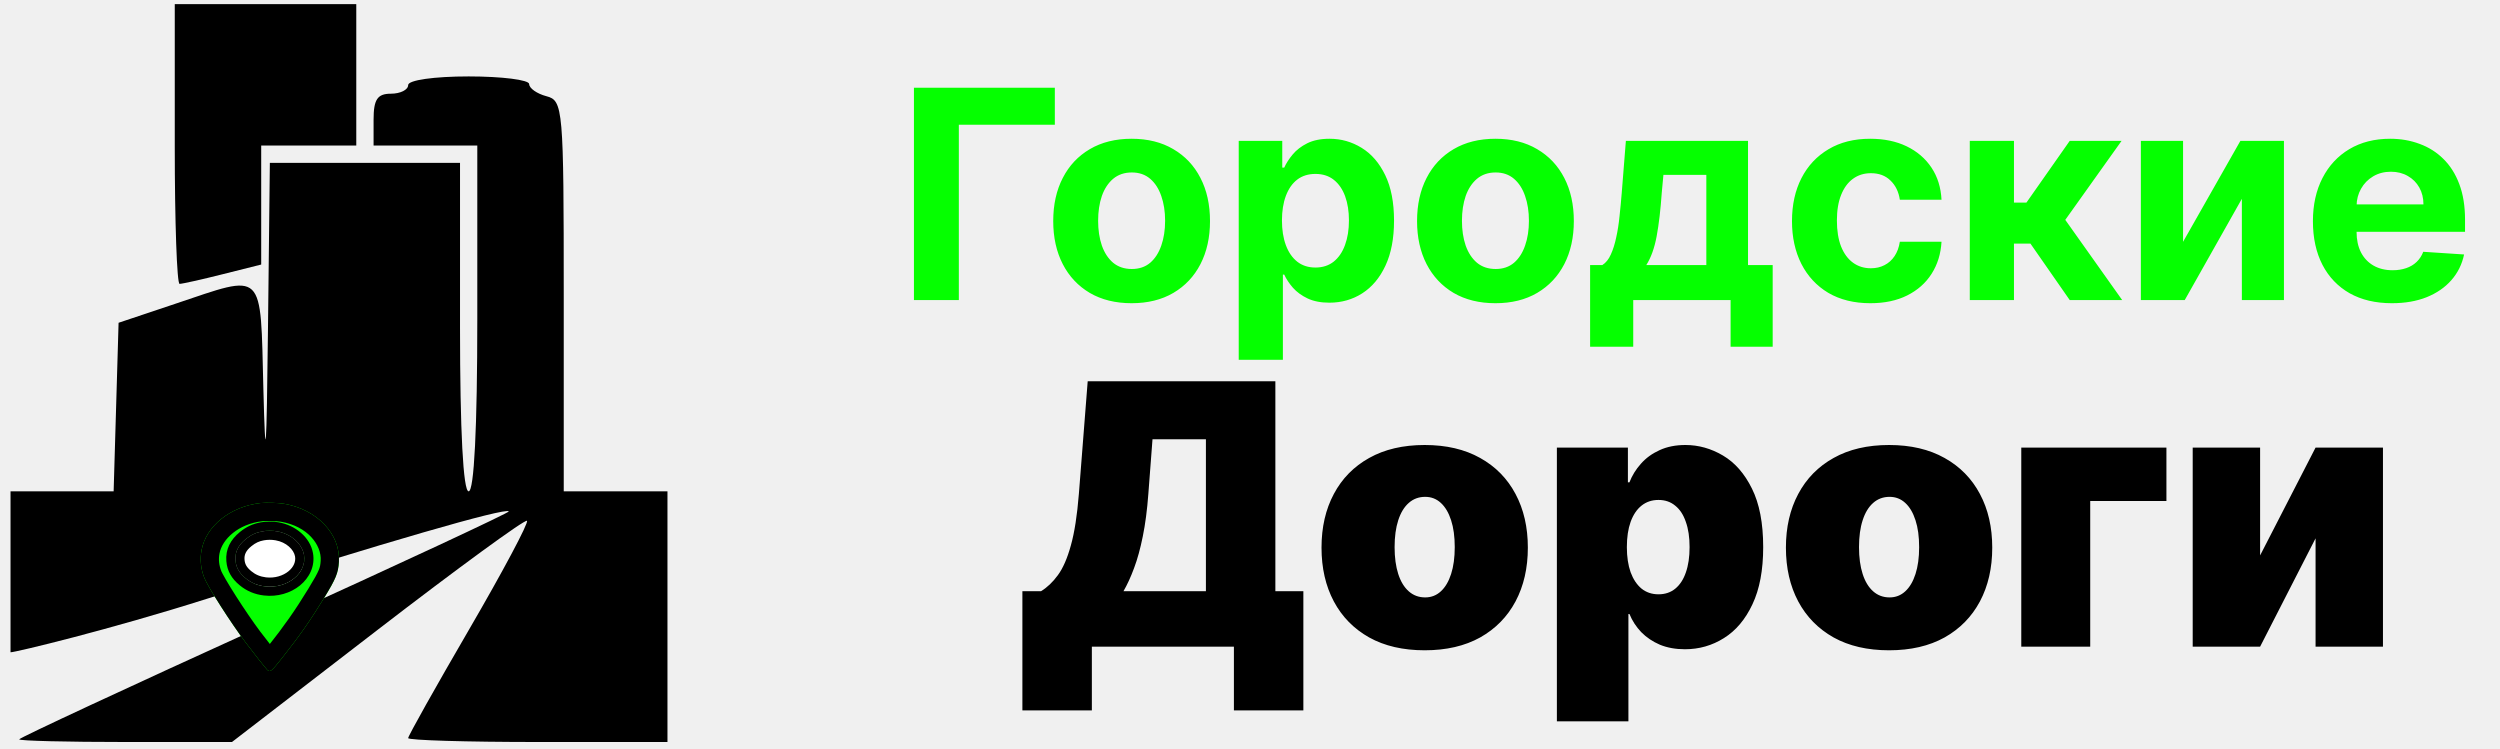
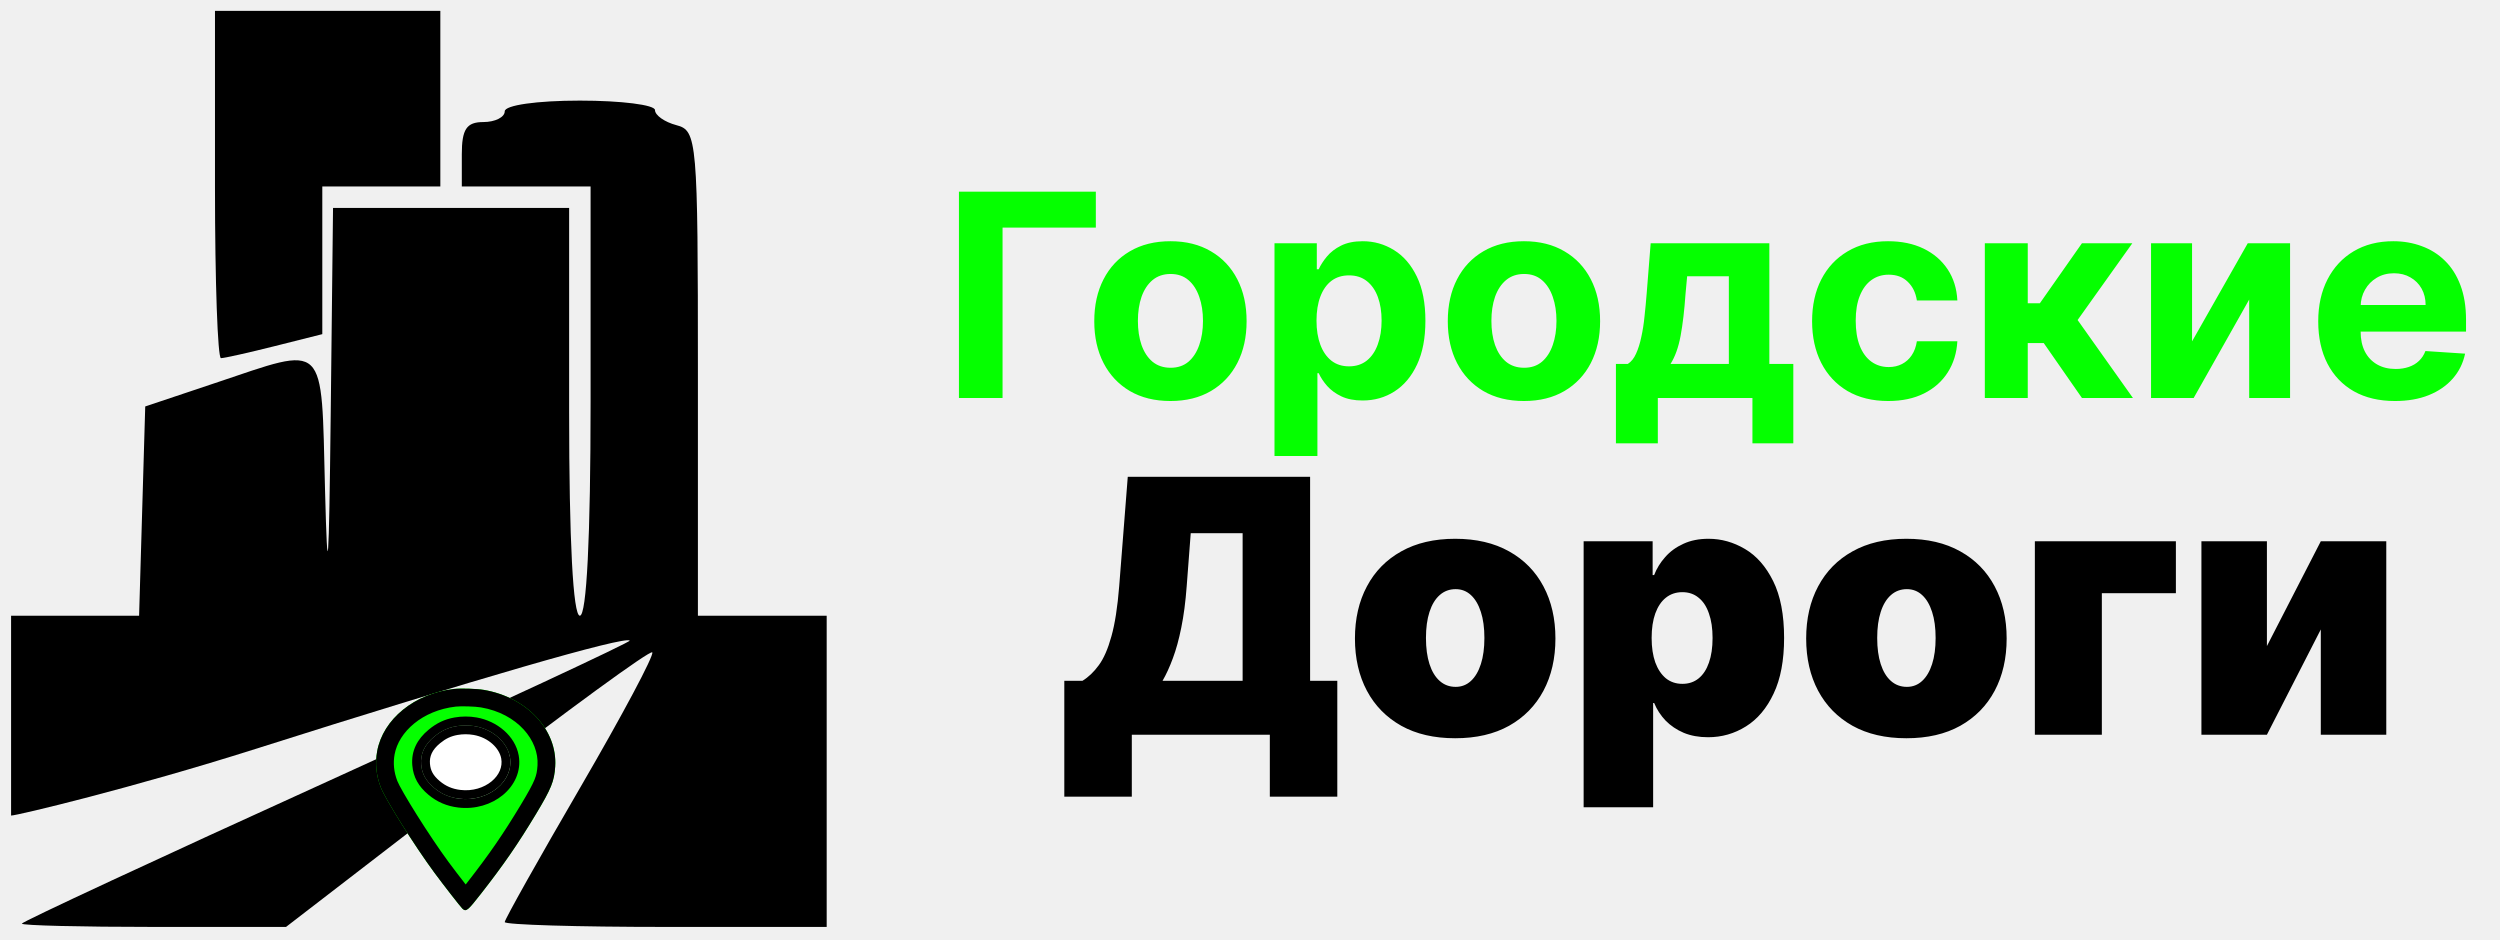
- <svg xmlns="http://www.w3.org/2000/svg" width="137" height="41" viewBox="0 0 137 41" fill="none">
-   <path d="M57.805 4.809V6.837H52.544V16.445H50.084V4.809H57.805ZM62.013 16.616C61.13 16.616 60.367 16.428 59.723 16.053C59.083 15.675 58.588 15.148 58.24 14.474C57.891 13.796 57.717 13.01 57.717 12.116C57.717 11.214 57.891 10.426 58.24 9.752C58.588 9.074 59.083 8.548 59.723 8.173C60.367 7.794 61.13 7.604 62.013 7.604C62.895 7.604 63.657 7.794 64.297 8.173C64.941 8.548 65.437 9.074 65.785 9.752C66.134 10.426 66.308 11.214 66.308 12.116C66.308 13.01 66.134 13.796 65.785 14.474C65.437 15.148 64.941 15.675 64.297 16.053C63.657 16.428 62.895 16.616 62.013 16.616ZM62.024 14.741C62.425 14.741 62.761 14.627 63.03 14.4C63.299 14.169 63.501 13.854 63.638 13.457C63.778 13.059 63.848 12.606 63.848 12.099C63.848 11.591 63.778 11.139 63.638 10.741C63.501 10.343 63.299 10.029 63.03 9.798C62.761 9.567 62.425 9.451 62.024 9.451C61.619 9.451 61.278 9.567 61.001 9.798C60.728 10.029 60.522 10.343 60.382 10.741C60.246 11.139 60.177 11.591 60.177 12.099C60.177 12.606 60.246 13.059 60.382 13.457C60.522 13.854 60.728 14.169 61.001 14.4C61.278 14.627 61.619 14.741 62.024 14.741ZM67.882 19.718V7.718H70.268V9.184H70.376C70.482 8.949 70.636 8.71 70.837 8.468C71.041 8.222 71.306 8.017 71.632 7.854C71.962 7.688 72.371 7.604 72.859 7.604C73.496 7.604 74.083 7.771 74.621 8.104C75.158 8.434 75.588 8.932 75.91 9.599C76.232 10.262 76.393 11.093 76.393 12.093C76.393 13.066 76.236 13.889 75.922 14.559C75.611 15.226 75.187 15.731 74.649 16.076C74.115 16.417 73.516 16.587 72.853 16.587C72.384 16.587 71.984 16.51 71.655 16.354C71.329 16.199 71.062 16.004 70.853 15.769C70.645 15.53 70.486 15.29 70.376 15.048H70.302V19.718H67.882ZM70.251 12.082C70.251 12.601 70.323 13.053 70.467 13.44C70.611 13.826 70.819 14.127 71.092 14.343C71.365 14.555 71.696 14.661 72.087 14.661C72.48 14.661 72.814 14.553 73.087 14.337C73.359 14.118 73.566 13.815 73.706 13.428C73.85 13.038 73.922 12.589 73.922 12.082C73.922 11.578 73.852 11.135 73.712 10.752C73.571 10.37 73.365 10.07 73.092 9.854C72.819 9.638 72.484 9.531 72.087 9.531C71.692 9.531 71.359 9.635 71.087 9.843C70.817 10.051 70.611 10.347 70.467 10.729C70.323 11.112 70.251 11.563 70.251 12.082ZM81.95 16.616C81.067 16.616 80.304 16.428 79.66 16.053C79.02 15.675 78.526 15.148 78.177 14.474C77.829 13.796 77.655 13.01 77.655 12.116C77.655 11.214 77.829 10.426 78.177 9.752C78.526 9.074 79.02 8.548 79.66 8.173C80.304 7.794 81.067 7.604 81.95 7.604C82.833 7.604 83.594 7.794 84.234 8.173C84.878 8.548 85.374 9.074 85.723 9.752C86.071 10.426 86.246 11.214 86.246 12.116C86.246 13.01 86.071 13.796 85.723 14.474C85.374 15.148 84.878 15.675 84.234 16.053C83.594 16.428 82.833 16.616 81.95 16.616ZM81.962 14.741C82.363 14.741 82.698 14.627 82.967 14.4C83.236 14.169 83.439 13.854 83.575 13.457C83.715 13.059 83.785 12.606 83.785 12.099C83.785 11.591 83.715 11.139 83.575 10.741C83.439 10.343 83.236 10.029 82.967 9.798C82.698 9.567 82.363 9.451 81.962 9.451C81.556 9.451 81.215 9.567 80.939 9.798C80.666 10.029 80.46 10.343 80.319 10.741C80.183 11.139 80.115 11.591 80.115 12.099C80.115 12.606 80.183 13.059 80.319 13.457C80.46 13.854 80.666 14.169 80.939 14.4C81.215 14.627 81.556 14.741 81.962 14.741ZM87.138 19.002V14.525H87.808C88.001 14.404 88.156 14.21 88.274 13.945C88.395 13.68 88.494 13.368 88.569 13.008C88.649 12.648 88.71 12.26 88.751 11.843C88.797 11.423 88.837 10.998 88.871 10.57L89.098 7.718H95.791V14.525H97.143V19.002H94.837V16.445H89.501V19.002H87.138ZM90.217 14.525H93.507V9.582H91.155L91.064 10.57C90.999 11.502 90.906 12.294 90.785 12.945C90.664 13.593 90.475 14.12 90.217 14.525ZM102.497 16.616C101.603 16.616 100.834 16.426 100.19 16.048C99.55 15.665 99.058 15.135 98.713 14.457C98.372 13.779 98.201 12.998 98.201 12.116C98.201 11.222 98.374 10.438 98.719 9.763C99.067 9.085 99.561 8.557 100.202 8.178C100.842 7.796 101.603 7.604 102.486 7.604C103.247 7.604 103.914 7.743 104.486 8.019C105.058 8.296 105.51 8.684 105.844 9.184C106.177 9.684 106.361 10.271 106.395 10.945H104.111C104.046 10.51 103.876 10.159 103.599 9.894C103.327 9.625 102.969 9.491 102.525 9.491C102.15 9.491 101.823 9.593 101.542 9.798C101.266 9.998 101.05 10.292 100.895 10.678C100.739 11.065 100.662 11.532 100.662 12.082C100.662 12.639 100.738 13.112 100.889 13.502C101.044 13.892 101.262 14.19 101.542 14.394C101.823 14.599 102.15 14.701 102.525 14.701C102.802 14.701 103.05 14.644 103.27 14.53C103.493 14.417 103.677 14.252 103.821 14.036C103.969 13.816 104.065 13.553 104.111 13.246H106.395C106.357 13.913 106.175 14.5 105.849 15.008C105.527 15.512 105.082 15.905 104.514 16.19C103.946 16.474 103.273 16.616 102.497 16.616ZM107.944 16.445V7.718H110.365V11.104H111.047L113.422 7.718H116.263L113.177 12.048L116.297 16.445H113.422L111.268 13.349H110.365V16.445H107.944ZM119.632 13.252L122.774 7.718H125.16V16.445H122.854V10.894L119.723 16.445H117.319V7.718H119.632V13.252ZM131.078 16.616C130.18 16.616 129.407 16.434 128.76 16.07C128.116 15.703 127.62 15.184 127.271 14.514C126.923 13.839 126.748 13.042 126.748 12.121C126.748 11.224 126.923 10.436 127.271 9.758C127.62 9.08 128.11 8.551 128.743 8.173C129.379 7.794 130.125 7.604 130.981 7.604C131.557 7.604 132.093 7.697 132.589 7.883C133.089 8.065 133.525 8.339 133.896 8.707C134.271 9.074 134.563 9.536 134.771 10.093C134.979 10.646 135.084 11.294 135.084 12.036V12.701H127.714V11.201H132.805C132.805 10.852 132.729 10.544 132.578 10.275C132.426 10.006 132.216 9.796 131.947 9.644C131.682 9.489 131.373 9.411 131.021 9.411C130.654 9.411 130.328 9.496 130.044 9.667C129.764 9.834 129.544 10.059 129.385 10.343C129.226 10.623 129.144 10.936 129.14 11.28V12.707C129.14 13.139 129.22 13.512 129.379 13.826C129.542 14.14 129.771 14.383 130.067 14.553C130.362 14.724 130.712 14.809 131.118 14.809C131.387 14.809 131.633 14.771 131.856 14.695C132.08 14.62 132.271 14.506 132.43 14.354C132.589 14.203 132.711 14.017 132.794 13.798L135.032 13.945C134.919 14.483 134.686 14.953 134.334 15.354C133.985 15.752 133.534 16.063 132.981 16.286C132.432 16.506 131.798 16.616 131.078 16.616Z" fill="#05FF00" />
-   <path d="M56.027 38.931V32.397H57.05C57.39 32.189 57.698 31.895 57.973 31.517C58.252 31.138 58.489 30.596 58.683 29.89C58.882 29.185 59.029 28.24 59.123 27.056L59.606 20.892H69.89V32.397H71.424V38.931H67.618V35.437H59.834V38.931H56.027ZM61.567 32.397H66.084V24.073H63.157L62.93 27.056C62.864 27.947 62.762 28.725 62.625 29.393C62.492 30.056 62.334 30.634 62.149 31.126C61.969 31.614 61.775 32.037 61.567 32.397ZM78.072 35.636C76.889 35.636 75.875 35.401 75.032 34.933C74.19 34.459 73.543 33.801 73.094 32.958C72.644 32.111 72.419 31.128 72.419 30.011C72.419 28.893 72.644 27.913 73.094 27.07C73.543 26.223 74.19 25.565 75.032 25.096C75.875 24.623 76.889 24.386 78.072 24.386C79.256 24.386 80.269 24.623 81.112 25.096C81.955 25.565 82.601 26.223 83.051 27.07C83.501 27.913 83.726 28.893 83.726 30.011C83.726 31.128 83.501 32.111 83.051 32.958C82.601 33.801 81.955 34.459 81.112 34.933C80.269 35.401 79.256 35.636 78.072 35.636ZM78.101 32.738C78.432 32.738 78.719 32.627 78.96 32.404C79.201 32.182 79.389 31.865 79.521 31.453C79.654 31.041 79.72 30.551 79.72 29.983C79.72 29.41 79.654 28.919 79.521 28.512C79.389 28.1 79.201 27.783 78.96 27.561C78.719 27.338 78.432 27.227 78.101 27.227C77.75 27.227 77.45 27.338 77.199 27.561C76.948 27.783 76.756 28.1 76.623 28.512C76.491 28.919 76.424 29.41 76.424 29.983C76.424 30.551 76.491 31.041 76.623 31.453C76.756 31.865 76.948 32.182 77.199 32.404C77.45 32.627 77.75 32.738 78.101 32.738ZM85.317 39.528V24.528H89.209V26.431H89.294C89.436 26.062 89.644 25.724 89.919 25.416C90.194 25.103 90.534 24.855 90.942 24.67C91.349 24.481 91.822 24.386 92.362 24.386C93.082 24.386 93.766 24.578 94.415 24.961C95.068 25.345 95.598 25.948 96.005 26.772C96.417 27.596 96.623 28.666 96.623 29.983C96.623 31.242 96.427 32.286 96.034 33.115C95.646 33.943 95.125 34.561 94.471 34.968C93.823 35.376 93.11 35.579 92.334 35.579C91.822 35.579 91.365 35.496 90.963 35.331C90.565 35.16 90.224 34.93 89.94 34.642C89.661 34.348 89.445 34.017 89.294 33.647H89.237V39.528H85.317ZM89.152 29.983C89.152 30.513 89.221 30.972 89.358 31.36C89.5 31.744 89.699 32.042 89.954 32.255C90.215 32.464 90.525 32.568 90.885 32.568C91.245 32.568 91.55 32.466 91.801 32.262C92.057 32.054 92.251 31.758 92.383 31.375C92.521 30.986 92.589 30.522 92.589 29.983C92.589 29.443 92.521 28.981 92.383 28.598C92.251 28.209 92.057 27.913 91.801 27.71C91.55 27.501 91.245 27.397 90.885 27.397C90.525 27.397 90.215 27.501 89.954 27.71C89.699 27.913 89.5 28.209 89.358 28.598C89.221 28.981 89.152 29.443 89.152 29.983ZM103.521 35.636C102.338 35.636 101.325 35.401 100.482 34.933C99.639 34.459 98.993 33.801 98.543 32.958C98.093 32.111 97.868 31.128 97.868 30.011C97.868 28.893 98.093 27.913 98.543 27.07C98.993 26.223 99.639 25.565 100.482 25.096C101.325 24.623 102.338 24.386 103.521 24.386C104.705 24.386 105.718 24.623 106.561 25.096C107.404 25.565 108.05 26.223 108.5 27.07C108.95 27.913 109.175 28.893 109.175 30.011C109.175 31.128 108.95 32.111 108.5 32.958C108.05 33.801 107.404 34.459 106.561 34.933C105.718 35.401 104.705 35.636 103.521 35.636ZM103.55 32.738C103.881 32.738 104.168 32.627 104.409 32.404C104.651 32.182 104.838 31.865 104.97 31.453C105.103 31.041 105.169 30.551 105.169 29.983C105.169 29.41 105.103 28.919 104.97 28.512C104.838 28.1 104.651 27.783 104.409 27.561C104.168 27.338 103.881 27.227 103.55 27.227C103.2 27.227 102.899 27.338 102.648 27.561C102.397 27.783 102.205 28.1 102.073 28.512C101.94 28.919 101.874 29.41 101.874 29.983C101.874 30.551 101.94 31.041 102.073 31.453C102.205 31.865 102.397 32.182 102.648 32.404C102.899 32.627 103.2 32.738 103.55 32.738ZM118.72 24.528V27.454H114.544V35.437H110.766V24.528H118.72ZM123.854 30.437L126.893 24.528H130.586V35.437H126.893V29.5L123.854 35.437H120.16V24.528H123.854V30.437Z" fill="black" />
-   <path fill-rule="evenodd" clip-rule="evenodd" d="M22.367 4.662C22.367 4.922 21.94 5.135 21.419 5.135C20.682 5.135 20.472 5.451 20.472 6.556V7.977H23.314H26.156V17.451C26.156 23.451 25.982 26.925 25.682 26.925C25.383 26.925 25.209 23.609 25.209 17.925V8.925H19.998H14.788L14.685 18.043C14.608 24.942 14.547 25.749 14.434 21.359C14.263 14.698 14.562 14.988 9.577 16.657L6.498 17.688L6.363 22.306L6.227 26.925H3.402H0.577V31.425C0.577 34.148 0.577 35.746 0.577 35.746C0.841 35.746 5.957 34.522 11.36 32.807C21.044 29.732 27.676 27.812 27.885 28.022C27.944 28.082 21.931 30.884 14.521 34.251C7.113 37.618 1.051 40.438 1.051 40.517C1.051 40.597 3.675 40.662 6.881 40.662H12.712L20.702 34.509C25.097 31.125 28.776 28.439 28.878 28.541C28.98 28.644 27.557 31.316 25.715 34.481C23.873 37.645 22.367 40.33 22.367 40.448C22.367 40.566 25.564 40.662 29.472 40.662H36.577V33.793V26.925H33.735H30.893V16.222C30.893 5.919 30.858 5.511 29.946 5.273C29.424 5.136 28.998 4.836 28.998 4.606C28.998 4.377 27.506 4.188 25.682 4.188C23.788 4.188 22.367 4.391 22.367 4.662Z" fill="black" />
-   <path d="M9.577 0.227V8.028C9.577 12.169 9.696 15.556 9.841 15.556C9.986 15.556 11.052 15.318 12.209 15.026L14.314 14.497V11.237V7.977H16.919H19.524V4.239V0.227H9.577Z" fill="black" />
+ <svg xmlns="http://www.w3.org/2000/svg" width="141" height="53" viewBox="0 0 141 53" fill="none">
+   <path d="M61.805 10.81V12.838H56.544V22.446H54.084V10.81H61.805ZM66.013 22.617C65.13 22.617 64.367 22.429 63.723 22.054C63.083 21.675 62.588 21.149 62.24 20.475C61.891 19.797 61.717 19.011 61.717 18.117C61.717 17.215 61.891 16.427 62.24 15.753C62.588 15.075 63.083 14.549 63.723 14.174C64.367 13.795 65.13 13.605 66.013 13.605C66.895 13.605 67.656 13.795 68.297 14.174C68.941 14.549 69.437 15.075 69.785 15.753C70.134 16.427 70.308 17.215 70.308 18.117C70.308 19.011 70.134 19.797 69.785 20.475C69.437 21.149 68.941 21.675 68.297 22.054C67.656 22.429 66.895 22.617 66.013 22.617ZM66.024 20.742C66.425 20.742 66.761 20.628 67.03 20.401C67.299 20.17 67.501 19.855 67.638 19.458C67.778 19.06 67.848 18.607 67.848 18.1C67.848 17.592 67.778 17.14 67.638 16.742C67.501 16.344 67.299 16.03 67.03 15.799C66.761 15.568 66.425 15.452 66.024 15.452C65.619 15.452 65.278 15.568 65.001 15.799C64.728 16.03 64.522 16.344 64.382 16.742C64.246 17.14 64.177 17.592 64.177 18.1C64.177 18.607 64.246 19.06 64.382 19.458C64.522 19.855 64.728 20.17 65.001 20.401C65.278 20.628 65.619 20.742 66.024 20.742ZM71.882 25.719V13.719H74.268V15.185H74.376C74.482 14.95 74.636 14.711 74.837 14.469C75.041 14.223 75.306 14.018 75.632 13.855C75.962 13.689 76.371 13.605 76.859 13.605C77.496 13.605 78.083 13.772 78.621 14.105C79.158 14.435 79.588 14.933 79.91 15.6C80.232 16.263 80.393 17.094 80.393 18.094C80.393 19.067 80.236 19.89 79.922 20.56C79.611 21.227 79.187 21.732 78.649 22.077C78.115 22.418 77.516 22.588 76.853 22.588C76.384 22.588 75.984 22.511 75.655 22.355C75.329 22.2 75.062 22.005 74.853 21.77C74.645 21.532 74.486 21.291 74.376 21.049H74.302V25.719H71.882ZM74.251 18.083C74.251 18.602 74.323 19.054 74.467 19.441C74.611 19.827 74.819 20.128 75.092 20.344C75.365 20.556 75.696 20.662 76.087 20.662C76.48 20.662 76.814 20.554 77.087 20.338C77.359 20.119 77.566 19.816 77.706 19.429C77.85 19.039 77.922 18.59 77.922 18.083C77.922 17.579 77.852 17.136 77.712 16.753C77.571 16.37 77.365 16.071 77.092 15.855C76.819 15.639 76.484 15.531 76.087 15.531C75.692 15.531 75.359 15.636 75.087 15.844C74.817 16.052 74.611 16.348 74.467 16.73C74.323 17.113 74.251 17.564 74.251 18.083ZM85.95 22.617C85.067 22.617 84.304 22.429 83.66 22.054C83.02 21.675 82.526 21.149 82.177 20.475C81.829 19.797 81.655 19.011 81.655 18.117C81.655 17.215 81.829 16.427 82.177 15.753C82.526 15.075 83.02 14.549 83.66 14.174C84.304 13.795 85.067 13.605 85.95 13.605C86.833 13.605 87.594 13.795 88.234 14.174C88.878 14.549 89.374 15.075 89.723 15.753C90.071 16.427 90.246 17.215 90.246 18.117C90.246 19.011 90.071 19.797 89.723 20.475C89.374 21.149 88.878 21.675 88.234 22.054C87.594 22.429 86.833 22.617 85.95 22.617ZM85.962 20.742C86.363 20.742 86.698 20.628 86.967 20.401C87.236 20.17 87.439 19.855 87.575 19.458C87.715 19.06 87.785 18.607 87.785 18.1C87.785 17.592 87.715 17.14 87.575 16.742C87.439 16.344 87.236 16.03 86.967 15.799C86.698 15.568 86.363 15.452 85.962 15.452C85.556 15.452 85.215 15.568 84.939 15.799C84.666 16.03 84.46 16.344 84.319 16.742C84.183 17.14 84.115 17.592 84.115 18.1C84.115 18.607 84.183 19.06 84.319 19.458C84.46 19.855 84.666 20.17 84.939 20.401C85.215 20.628 85.556 20.742 85.962 20.742ZM91.138 25.003V20.526H91.808C92.001 20.405 92.156 20.211 92.274 19.946C92.395 19.681 92.494 19.369 92.569 19.009C92.649 18.649 92.71 18.261 92.751 17.844C92.797 17.424 92.837 16.999 92.871 16.571L93.098 13.719H99.791V20.526H101.143V25.003H98.837V22.446H93.501V25.003H91.138ZM94.217 20.526H97.507V15.583H95.155L95.064 16.571C94.999 17.503 94.906 18.295 94.785 18.946C94.664 19.594 94.475 20.12 94.217 20.526ZM106.497 22.617C105.603 22.617 104.834 22.427 104.19 22.049C103.55 21.666 103.058 21.136 102.713 20.458C102.372 19.78 102.202 18.999 102.202 18.117C102.202 17.223 102.374 16.439 102.719 15.764C103.067 15.086 103.561 14.558 104.202 14.179C104.842 13.797 105.603 13.605 106.486 13.605C107.247 13.605 107.914 13.744 108.486 14.02C109.058 14.297 109.51 14.685 109.844 15.185C110.177 15.685 110.361 16.272 110.395 16.946H108.111C108.046 16.511 107.876 16.16 107.599 15.895C107.327 15.626 106.969 15.492 106.525 15.492C106.15 15.492 105.823 15.594 105.542 15.799C105.266 15.999 105.05 16.293 104.895 16.679C104.739 17.066 104.662 17.533 104.662 18.083C104.662 18.64 104.738 19.113 104.889 19.503C105.044 19.893 105.262 20.191 105.542 20.395C105.823 20.6 106.15 20.702 106.525 20.702C106.802 20.702 107.05 20.645 107.27 20.532C107.493 20.418 107.677 20.253 107.821 20.037C107.969 19.817 108.065 19.554 108.111 19.247H110.395C110.357 19.914 110.175 20.501 109.849 21.009C109.527 21.513 109.082 21.907 108.514 22.191C107.946 22.475 107.273 22.617 106.497 22.617ZM111.944 22.446V13.719H114.365V17.105H115.047L117.422 13.719H120.263L117.177 18.049L120.297 22.446H117.422L115.268 19.35H114.365V22.446H111.944ZM123.632 19.253L126.774 13.719H129.16V22.446H126.854V16.895L123.723 22.446H121.319V13.719H123.632V19.253ZM135.078 22.617C134.18 22.617 133.407 22.435 132.76 22.071C132.116 21.704 131.62 21.185 131.271 20.515C130.923 19.84 130.748 19.043 130.748 18.122C130.748 17.225 130.923 16.437 131.271 15.759C131.62 15.081 132.11 14.552 132.743 14.174C133.379 13.795 134.125 13.605 134.981 13.605C135.557 13.605 136.093 13.698 136.589 13.884C137.089 14.066 137.525 14.34 137.896 14.708C138.271 15.075 138.563 15.537 138.771 16.094C138.979 16.647 139.084 17.295 139.084 18.037V18.702H131.714V17.202H136.805C136.805 16.854 136.729 16.545 136.578 16.276C136.426 16.007 136.216 15.797 135.947 15.645C135.682 15.49 135.373 15.412 135.021 15.412C134.654 15.412 134.328 15.497 134.044 15.668C133.764 15.835 133.544 16.06 133.385 16.344C133.226 16.624 133.144 16.937 133.14 17.282V18.708C133.14 19.14 133.22 19.513 133.379 19.827C133.542 20.141 133.771 20.384 134.067 20.554C134.362 20.725 134.712 20.81 135.118 20.81C135.387 20.81 135.633 20.772 135.856 20.696C136.08 20.62 136.271 20.507 136.43 20.355C136.589 20.204 136.711 20.018 136.794 19.799L139.032 19.946C138.919 20.484 138.686 20.954 138.334 21.355C137.985 21.753 137.534 22.064 136.981 22.287C136.432 22.507 135.798 22.617 135.078 22.617Z" fill="#05FF00" />
+   <path d="M60.027 44.932V38.398H61.05C61.39 38.19 61.698 37.896 61.973 37.517C62.252 37.139 62.489 36.597 62.683 35.891C62.882 35.186 63.029 34.241 63.123 33.057L63.606 26.892H73.89V38.398H75.424V44.932H71.618V41.438H63.834V44.932H60.027ZM65.567 38.398H70.084V30.074H67.157L66.93 33.057C66.864 33.947 66.762 34.726 66.625 35.394C66.492 36.057 66.334 36.635 66.149 37.127C65.969 37.615 65.775 38.038 65.567 38.398ZM82.072 41.637C80.889 41.637 79.875 41.403 79.032 40.934C78.19 40.46 77.543 39.802 77.094 38.959C76.644 38.112 76.419 37.129 76.419 36.012C76.419 34.894 76.644 33.914 77.094 33.072C77.543 32.224 78.19 31.566 79.032 31.097C79.875 30.624 80.889 30.387 82.072 30.387C83.256 30.387 84.269 30.624 85.112 31.097C85.955 31.566 86.601 32.224 87.051 33.072C87.501 33.914 87.726 34.894 87.726 36.012C87.726 37.129 87.501 38.112 87.051 38.959C86.601 39.802 85.955 40.46 85.112 40.934C84.269 41.403 83.256 41.637 82.072 41.637ZM82.101 38.739C82.432 38.739 82.719 38.628 82.96 38.405C83.201 38.183 83.389 37.865 83.521 37.454C83.654 37.042 83.72 36.552 83.72 35.983C83.72 35.41 83.654 34.92 83.521 34.513C83.389 34.101 83.201 33.784 82.96 33.562C82.719 33.339 82.432 33.228 82.101 33.228C81.75 33.228 81.45 33.339 81.199 33.562C80.948 33.784 80.756 34.101 80.623 34.513C80.491 34.92 80.424 35.41 80.424 35.983C80.424 36.552 80.491 37.042 80.623 37.454C80.756 37.865 80.948 38.183 81.199 38.405C81.45 38.628 81.75 38.739 82.101 38.739ZM89.317 45.529V30.529H93.209V32.432H93.294C93.436 32.063 93.644 31.724 93.919 31.417C94.194 31.104 94.534 30.856 94.942 30.671C95.349 30.482 95.822 30.387 96.362 30.387C97.082 30.387 97.766 30.579 98.415 30.962C99.068 31.346 99.598 31.949 100.006 32.773C100.417 33.597 100.623 34.667 100.623 35.983C100.623 37.243 100.427 38.287 100.034 39.115C99.646 39.944 99.125 40.562 98.471 40.969C97.823 41.376 97.11 41.58 96.334 41.58C95.822 41.58 95.365 41.497 94.963 41.331C94.565 41.161 94.224 40.931 93.94 40.642C93.661 40.349 93.445 40.017 93.294 39.648H93.237V45.529H89.317ZM93.152 35.983C93.152 36.514 93.221 36.973 93.358 37.361C93.5 37.745 93.699 38.043 93.954 38.256C94.215 38.465 94.525 38.569 94.885 38.569C95.245 38.569 95.55 38.467 95.801 38.263C96.057 38.055 96.251 37.759 96.383 37.376C96.521 36.987 96.589 36.523 96.589 35.983C96.589 35.444 96.521 34.982 96.383 34.599C96.251 34.21 96.057 33.914 95.801 33.711C95.55 33.502 95.245 33.398 94.885 33.398C94.525 33.398 94.215 33.502 93.954 33.711C93.699 33.914 93.5 34.21 93.358 34.599C93.221 34.982 93.152 35.444 93.152 35.983ZM107.521 41.637C106.338 41.637 105.325 41.403 104.482 40.934C103.639 40.46 102.993 39.802 102.543 38.959C102.093 38.112 101.868 37.129 101.868 36.012C101.868 34.894 102.093 33.914 102.543 33.072C102.993 32.224 103.639 31.566 104.482 31.097C105.325 30.624 106.338 30.387 107.521 30.387C108.705 30.387 109.718 30.624 110.561 31.097C111.404 31.566 112.05 32.224 112.5 33.072C112.95 33.914 113.175 34.894 113.175 36.012C113.175 37.129 112.95 38.112 112.5 38.959C112.05 39.802 111.404 40.46 110.561 40.934C109.718 41.403 108.705 41.637 107.521 41.637ZM107.55 38.739C107.881 38.739 108.168 38.628 108.409 38.405C108.651 38.183 108.838 37.865 108.97 37.454C109.103 37.042 109.169 36.552 109.169 35.983C109.169 35.41 109.103 34.92 108.97 34.513C108.838 34.101 108.651 33.784 108.409 33.562C108.168 33.339 107.881 33.228 107.55 33.228C107.2 33.228 106.899 33.339 106.648 33.562C106.397 33.784 106.205 34.101 106.073 34.513C105.94 34.92 105.874 35.41 105.874 35.983C105.874 36.552 105.94 37.042 106.073 37.454C106.205 37.865 106.397 38.183 106.648 38.405C106.899 38.628 107.2 38.739 107.55 38.739ZM122.72 30.529V33.455H118.544V41.438H114.766V30.529H122.72ZM127.854 36.438L130.893 30.529H134.586V41.438H130.893V35.501L127.854 41.438H124.16V30.529H127.854V36.438Z" fill="black" />
+   <path fill-rule="evenodd" clip-rule="evenodd" d="M28.467 6.279C28.467 6.612 27.922 6.884 27.257 6.884C26.315 6.884 26.046 7.288 26.046 8.7V10.516H29.678H33.309V22.621C33.309 30.288 33.087 34.726 32.704 34.726C32.321 34.726 32.099 30.489 32.099 23.226V11.726H25.441H18.783L18.652 23.378C18.553 32.192 18.475 33.223 18.331 27.614C18.112 19.102 18.495 19.473 12.125 21.606L8.191 22.924L8.018 28.825L7.845 34.726H4.235H0.625V40.476C0.625 43.956 0.625 45.998 0.625 45.998C0.963 45.998 7.5 44.433 14.403 42.242C26.777 38.313 35.251 35.86 35.518 36.129C35.594 36.204 27.91 39.785 18.443 44.088C8.976 48.389 1.23 51.992 1.23 52.094C1.23 52.196 4.583 52.279 8.68 52.279H16.131L26.34 44.417C31.956 40.092 36.657 36.661 36.787 36.792C36.918 36.923 35.099 40.337 32.746 44.381C30.392 48.424 28.467 51.855 28.467 52.005C28.467 52.156 32.553 52.279 37.546 52.279H46.625V43.502V34.726H42.993H39.362V21.051C39.362 7.885 39.317 7.364 38.151 7.06C37.486 6.885 36.941 6.502 36.941 6.208C36.941 5.914 35.034 5.674 32.704 5.674C30.283 5.674 28.467 5.933 28.467 6.279Z" fill="black" />
+   <path d="M12.125 0.612V10.58C12.125 15.871 12.277 20.2 12.462 20.2C12.648 20.2 14.01 19.895 15.488 19.523L18.178 18.846V14.68V10.516H21.507H24.835V5.738V0.612H12.125Z" fill="black" />
  <mask id="path-4-inside-1_97_1903" fill="white">
-     <path fill-rule="evenodd" clip-rule="evenodd" d="M14.284 27.566C12.627 27.753 11.291 28.82 11.043 30.157C10.95 30.659 11.002 31.17 11.197 31.665C11.395 32.167 12.633 34.106 13.46 35.208C13.842 35.719 14.578 36.648 14.649 36.712C14.806 36.851 14.869 36.8 15.441 36.079C16.403 34.865 16.99 34.027 17.761 32.767C18.406 31.713 18.533 31.403 18.572 30.789C18.668 29.276 17.375 27.91 15.557 27.605C15.245 27.553 14.584 27.533 14.284 27.566ZM14.377 29.117C14.029 29.178 13.753 29.306 13.463 29.542C13.047 29.88 12.865 30.258 12.902 30.71C12.934 31.099 13.1 31.395 13.449 31.684C13.76 31.941 14.103 32.086 14.518 32.135C15.755 32.281 16.839 31.401 16.659 30.398C16.548 29.778 15.934 29.244 15.184 29.115C14.919 29.07 14.639 29.07 14.377 29.117Z" />
-     <path d="M14.377 29.117C14.029 29.178 13.753 29.306 13.463 29.542C13.047 29.88 12.865 30.258 12.902 30.71C12.934 31.099 13.1 31.395 13.449 31.684C13.76 31.941 14.103 32.086 14.518 32.135C15.755 32.281 16.839 31.401 16.659 30.398C16.548 29.778 15.934 29.244 15.184 29.115C14.919 29.07 14.639 29.07 14.377 29.117Z" />
+     <path fill-rule="evenodd" clip-rule="evenodd" d="M25.595 38.858C23.384 39.111 21.603 40.557 21.272 42.369C21.148 43.048 21.217 43.74 21.478 44.412C21.741 45.091 23.393 47.718 24.495 49.212C25.005 49.904 25.986 51.163 26.082 51.25C26.291 51.438 26.375 51.37 27.138 50.392C28.421 48.748 29.203 47.612 30.233 45.904C31.093 44.477 31.262 44.057 31.314 43.225C31.441 41.174 29.717 39.324 27.293 38.911C26.876 38.84 25.994 38.813 25.595 38.858ZM25.719 40.959C25.255 41.042 24.886 41.216 24.5 41.535C23.945 41.992 23.702 42.506 23.751 43.118C23.794 43.645 24.015 44.046 24.481 44.437C24.895 44.786 25.354 44.982 25.907 45.048C27.556 45.246 29.002 44.054 28.762 42.695C28.614 41.855 27.795 41.132 26.794 40.957C26.442 40.895 26.068 40.896 25.719 40.959Z" />
+     <path d="M25.719 40.959C25.255 41.042 24.886 41.216 24.5 41.535C23.945 41.992 23.702 42.506 23.751 43.118C23.794 43.645 24.015 44.046 24.481 44.437C24.895 44.786 25.354 44.982 25.907 45.048C27.556 45.246 29.002 44.054 28.762 42.695C28.614 41.855 27.795 41.132 26.794 40.957C26.442 40.895 26.068 40.896 25.719 40.959Z" />
  </mask>
-   <path fill-rule="evenodd" clip-rule="evenodd" d="M14.284 27.566C12.627 27.753 11.291 28.82 11.043 30.157C10.95 30.659 11.002 31.17 11.197 31.665C11.395 32.167 12.633 34.106 13.46 35.208C13.842 35.719 14.578 36.648 14.649 36.712C14.806 36.851 14.869 36.8 15.441 36.079C16.403 34.865 16.99 34.027 17.761 32.767C18.406 31.713 18.533 31.403 18.572 30.789C18.668 29.276 17.375 27.91 15.557 27.605C15.245 27.553 14.584 27.533 14.284 27.566ZM14.377 29.117C14.029 29.178 13.753 29.306 13.463 29.542C13.047 29.88 12.865 30.258 12.902 30.71C12.934 31.099 13.1 31.395 13.449 31.684C13.76 31.941 14.103 32.086 14.518 32.135C15.755 32.281 16.839 31.401 16.659 30.398C16.548 29.778 15.934 29.244 15.184 29.115C14.919 29.07 14.639 29.07 14.377 29.117Z" fill="#05FF00" />
-   <path d="M14.377 29.117C14.029 29.178 13.753 29.306 13.463 29.542C13.047 29.88 12.865 30.258 12.902 30.71C12.934 31.099 13.1 31.395 13.449 31.684C13.76 31.941 14.103 32.086 14.518 32.135C15.755 32.281 16.839 31.401 16.659 30.398C16.548 29.778 15.934 29.244 15.184 29.115C14.919 29.07 14.639 29.07 14.377 29.117Z" fill="white" />
-   <path d="M14.377 29.117L14.29 28.624L14.29 28.624L14.377 29.117ZM13.463 29.542L13.778 29.93L13.778 29.93L13.463 29.542ZM12.902 30.71L13.4 30.669L13.4 30.669L12.902 30.71ZM13.449 31.684L13.768 31.299L13.768 31.299L13.449 31.684ZM14.518 32.135L14.577 31.639L14.577 31.639L14.518 32.135ZM16.659 30.398L16.167 30.486L16.167 30.486L16.659 30.398ZM15.184 29.115L15.099 29.608L15.099 29.608L15.184 29.115ZM14.29 28.624C13.854 28.701 13.5 28.868 13.148 29.153L13.778 29.93C14.006 29.745 14.204 29.655 14.464 29.609L14.29 28.624ZM13.148 29.153C12.63 29.573 12.351 30.103 12.404 30.751L13.4 30.669C13.379 30.413 13.463 30.185 13.778 29.93L13.148 29.153ZM12.404 30.751C12.448 31.296 12.695 31.709 13.13 32.069L13.768 31.299C13.505 31.081 13.419 30.903 13.4 30.669L12.404 30.751ZM13.13 32.069C13.518 32.39 13.953 32.572 14.46 32.632L14.577 31.639C14.254 31.6 14.002 31.492 13.768 31.299L13.13 32.069ZM14.46 32.632C15.208 32.72 15.924 32.5 16.435 32.086C16.947 31.67 17.28 31.028 17.151 30.309L16.167 30.486C16.218 30.77 16.099 31.07 15.805 31.309C15.509 31.549 15.064 31.696 14.577 31.639L14.46 32.632ZM17.151 30.309C16.994 29.432 16.17 28.778 15.268 28.623L15.099 29.608C15.697 29.711 16.102 30.124 16.167 30.486L17.151 30.309ZM15.268 28.623C14.947 28.567 14.61 28.568 14.29 28.624L14.464 29.609C14.669 29.573 14.891 29.572 15.099 29.608L15.268 28.623ZM14.284 27.566L14.396 28.56L14.396 28.56L14.284 27.566ZM11.043 30.157L10.06 29.975L10.06 29.975L11.043 30.157ZM11.197 31.665L12.128 31.298L12.128 31.298L11.197 31.665ZM13.46 35.208L12.659 35.808L12.659 35.808L13.46 35.208ZM14.649 36.712L13.985 37.46L13.986 37.46L14.649 36.712ZM15.441 36.079L14.658 35.458L14.658 35.458L15.441 36.079ZM17.761 32.767L18.614 33.289L18.614 33.289L17.761 32.767ZM18.572 30.789L17.574 30.726V30.726L18.572 30.789ZM15.557 27.605L15.722 26.619L15.722 26.619L15.557 27.605ZM14.172 26.573C12.208 26.794 10.41 28.089 10.06 29.975L12.026 30.34C12.172 29.552 13.045 28.712 14.396 28.56L14.172 26.573ZM10.06 29.975C9.931 30.669 10.006 31.37 10.267 32.032L12.128 31.298C11.998 30.969 11.969 30.649 12.026 30.34L10.06 29.975ZM10.267 32.032C10.409 32.391 10.829 33.09 11.25 33.749C11.696 34.448 12.226 35.23 12.659 35.808L14.26 34.609C13.866 34.084 13.365 33.345 12.935 32.673C12.722 32.338 12.53 32.027 12.383 31.773C12.309 31.645 12.248 31.537 12.202 31.45C12.179 31.407 12.162 31.371 12.148 31.343C12.142 31.33 12.137 31.319 12.133 31.311C12.131 31.307 12.13 31.304 12.129 31.302C12.128 31.299 12.128 31.298 12.128 31.298L10.267 32.032ZM12.659 35.808C12.858 36.073 13.143 36.44 13.387 36.748C13.509 36.903 13.623 37.045 13.713 37.155C13.757 37.209 13.798 37.259 13.832 37.299C13.845 37.313 13.913 37.396 13.985 37.46L15.314 35.965C15.368 36.013 15.398 36.052 15.354 36.001C15.333 35.976 15.302 35.939 15.261 35.889C15.181 35.791 15.074 35.657 14.955 35.507C14.717 35.207 14.444 34.854 14.26 34.609L12.659 35.808ZM13.986 37.46C14.032 37.501 14.278 37.732 14.664 37.769C15.088 37.809 15.388 37.6 15.514 37.499C15.647 37.393 15.766 37.26 15.859 37.151C15.961 37.031 16.083 36.879 16.225 36.7L14.658 35.458C14.514 35.639 14.413 35.764 14.338 35.853C14.253 35.952 14.239 35.958 14.265 35.937C14.284 35.922 14.504 35.744 14.854 35.778C15.018 35.794 15.141 35.85 15.213 35.893C15.248 35.913 15.273 35.932 15.288 35.944C15.303 35.955 15.312 35.963 15.313 35.964L13.986 37.46ZM16.225 36.7C17.21 35.456 17.821 34.585 18.614 33.289L16.909 32.245C16.159 33.469 15.595 34.274 14.658 35.458L16.225 36.7ZM18.614 33.289C18.934 32.766 19.168 32.362 19.319 31.992C19.488 31.581 19.546 31.238 19.57 30.852L17.574 30.726C17.56 30.954 17.535 31.073 17.469 31.234C17.386 31.436 17.233 31.714 16.908 32.245L18.614 33.289ZM19.57 30.852C19.707 28.678 17.884 26.981 15.722 26.619L15.392 28.591C16.866 28.839 17.628 29.873 17.574 30.726L19.57 30.852ZM15.722 26.619C15.323 26.552 14.569 26.528 14.172 26.573L14.396 28.56C14.598 28.537 15.166 28.554 15.392 28.591L15.722 26.619Z" fill="black" mask="url(#path-4-inside-1_97_1903)" />
+   <path fill-rule="evenodd" clip-rule="evenodd" d="M25.595 38.858C23.384 39.111 21.603 40.557 21.272 42.369C21.148 43.048 21.217 43.74 21.478 44.412C21.741 45.091 23.393 47.718 24.495 49.212C25.005 49.904 25.986 51.163 26.082 51.25C26.291 51.438 26.375 51.37 27.138 50.392C28.421 48.748 29.203 47.612 30.233 45.904C31.093 44.477 31.262 44.057 31.314 43.225C31.441 41.174 29.717 39.324 27.293 38.911C26.876 38.84 25.994 38.813 25.595 38.858ZM25.719 40.959C25.255 41.042 24.886 41.216 24.5 41.535C23.945 41.992 23.702 42.506 23.751 43.118C23.794 43.645 24.015 44.046 24.481 44.437C24.895 44.786 25.354 44.982 25.907 45.048C27.556 45.246 29.002 44.054 28.762 42.695C28.614 41.855 27.795 41.132 26.794 40.957C26.442 40.895 26.068 40.896 25.719 40.959Z" fill="#05FF00" />
+   <path d="M25.719 40.959C25.255 41.042 24.886 41.216 24.5 41.535C23.945 41.992 23.702 42.506 23.751 43.118C23.794 43.645 24.015 44.046 24.481 44.437C24.895 44.786 25.354 44.982 25.907 45.048C27.556 45.246 29.002 44.054 28.762 42.695C28.614 41.855 27.795 41.132 26.794 40.957C26.442 40.895 26.068 40.896 25.719 40.959Z" fill="white" />
+   <path d="M25.719 40.959L25.63 40.467L25.63 40.467L25.719 40.959ZM24.5 41.535L24.818 41.92L24.818 41.92L24.5 41.535ZM23.751 43.118L24.25 43.078L24.25 43.078L23.751 43.118ZM24.481 44.437L24.802 44.054L24.802 44.054L24.481 44.437ZM25.907 45.048L25.966 44.552L25.966 44.552L25.907 45.048ZM28.762 42.695L28.27 42.782L28.27 42.782L28.762 42.695ZM26.794 40.957L26.708 41.45L26.709 41.45L26.794 40.957ZM25.63 40.467C25.077 40.566 24.63 40.779 24.182 41.149L24.818 41.92C25.142 41.653 25.433 41.518 25.807 41.451L25.63 40.467ZM24.182 41.149C23.525 41.69 23.188 42.353 23.253 43.158L24.25 43.078C24.216 42.658 24.364 42.295 24.818 41.92L24.182 41.149ZM23.253 43.158C23.308 43.839 23.608 44.357 24.159 44.82L24.802 44.054C24.423 43.735 24.28 43.452 24.25 43.078L23.253 43.158ZM24.159 44.82C24.651 45.233 25.2 45.467 25.847 45.545L25.966 44.552C25.507 44.497 25.141 44.339 24.802 44.054L24.159 44.82ZM25.847 45.545C26.805 45.66 27.716 45.373 28.361 44.841C29.007 44.309 29.412 43.501 29.255 42.608L28.27 42.782C28.352 43.248 28.154 43.716 27.725 44.07C27.294 44.425 26.658 44.635 25.966 44.552L25.847 45.545ZM29.255 42.608C29.061 41.514 28.037 40.667 26.881 40.465L26.709 41.45C27.553 41.597 28.166 42.196 28.27 42.782L29.255 42.608ZM26.881 40.465C26.47 40.393 26.038 40.394 25.63 40.467L25.807 41.451C26.099 41.399 26.413 41.398 26.708 41.45L26.881 40.465ZM25.595 38.858L25.708 39.852L25.708 39.852L25.595 38.858ZM21.272 42.369L20.288 42.189L20.288 42.189L21.272 42.369ZM21.478 44.412L22.41 44.05L22.41 44.05L21.478 44.412ZM24.495 49.212L23.69 49.806L23.69 49.806L24.495 49.212ZM26.082 51.25L25.412 51.992L25.412 51.992L26.082 51.25ZM27.138 50.392L26.35 49.777L26.35 49.777L27.138 50.392ZM30.233 45.904L31.089 46.42L31.089 46.42L30.233 45.904ZM31.314 43.225L30.316 43.163L30.316 43.163L31.314 43.225ZM27.293 38.911L27.46 37.925L27.46 37.925L27.293 38.911ZM25.481 37.865C22.953 38.154 20.718 39.836 20.288 42.189L22.255 42.549C22.488 41.279 23.815 40.068 25.708 39.852L25.481 37.865ZM20.288 42.189C20.129 43.059 20.221 43.938 20.546 44.774L22.41 44.05C22.213 43.543 22.166 43.038 22.255 42.549L20.288 42.189ZM20.546 44.774C20.719 45.221 21.258 46.135 21.825 47.039C22.417 47.98 23.12 49.033 23.69 49.806L25.3 48.619C24.768 47.898 24.094 46.89 23.519 45.974C22.919 45.021 22.5 44.282 22.41 44.05L20.546 44.774ZM23.69 49.806C23.952 50.162 24.331 50.657 24.655 51.073C24.817 51.281 24.968 51.472 25.086 51.619C25.145 51.692 25.198 51.757 25.241 51.809C25.263 51.834 25.337 51.925 25.412 51.992L26.752 50.508C26.803 50.553 26.826 50.586 26.773 50.523C26.743 50.487 26.699 50.434 26.645 50.366C26.536 50.23 26.392 50.047 26.233 49.843C25.915 49.435 25.547 48.955 25.3 48.619L23.69 49.806ZM25.412 51.992C25.47 52.045 25.728 52.289 26.131 52.328C26.574 52.371 26.89 52.15 27.033 52.034C27.183 51.912 27.324 51.754 27.446 51.608C27.578 51.451 27.737 51.25 27.927 51.007L26.35 49.777C26.158 50.022 26.02 50.196 25.915 50.322C25.801 50.458 25.764 50.489 25.772 50.482C25.78 50.476 25.831 50.434 25.919 50.397C26.018 50.356 26.159 50.321 26.324 50.337C26.485 50.353 26.604 50.41 26.67 50.449C26.729 50.484 26.761 50.515 26.752 50.507L25.412 51.992ZM27.927 51.007C29.233 49.333 30.038 48.164 31.089 46.42L29.376 45.388C28.368 47.06 27.608 48.163 26.35 49.777L27.927 51.007ZM31.089 46.42C31.517 45.71 31.814 45.186 32.004 44.715C32.21 44.204 32.281 43.781 32.312 43.287L30.316 43.163C30.295 43.502 30.255 43.703 30.149 43.967C30.026 44.271 29.808 44.67 29.376 45.388L31.089 46.42ZM32.312 43.287C32.48 40.589 30.241 38.399 27.46 37.925L27.125 39.897C29.193 40.249 30.403 41.759 30.316 43.163L32.312 43.287ZM27.46 37.925C26.955 37.839 25.979 37.808 25.481 37.865L25.708 39.852C26.009 39.818 26.796 39.841 27.125 39.897L27.46 37.925Z" fill="black" mask="url(#path-4-inside-1_97_1903)" />
</svg>
